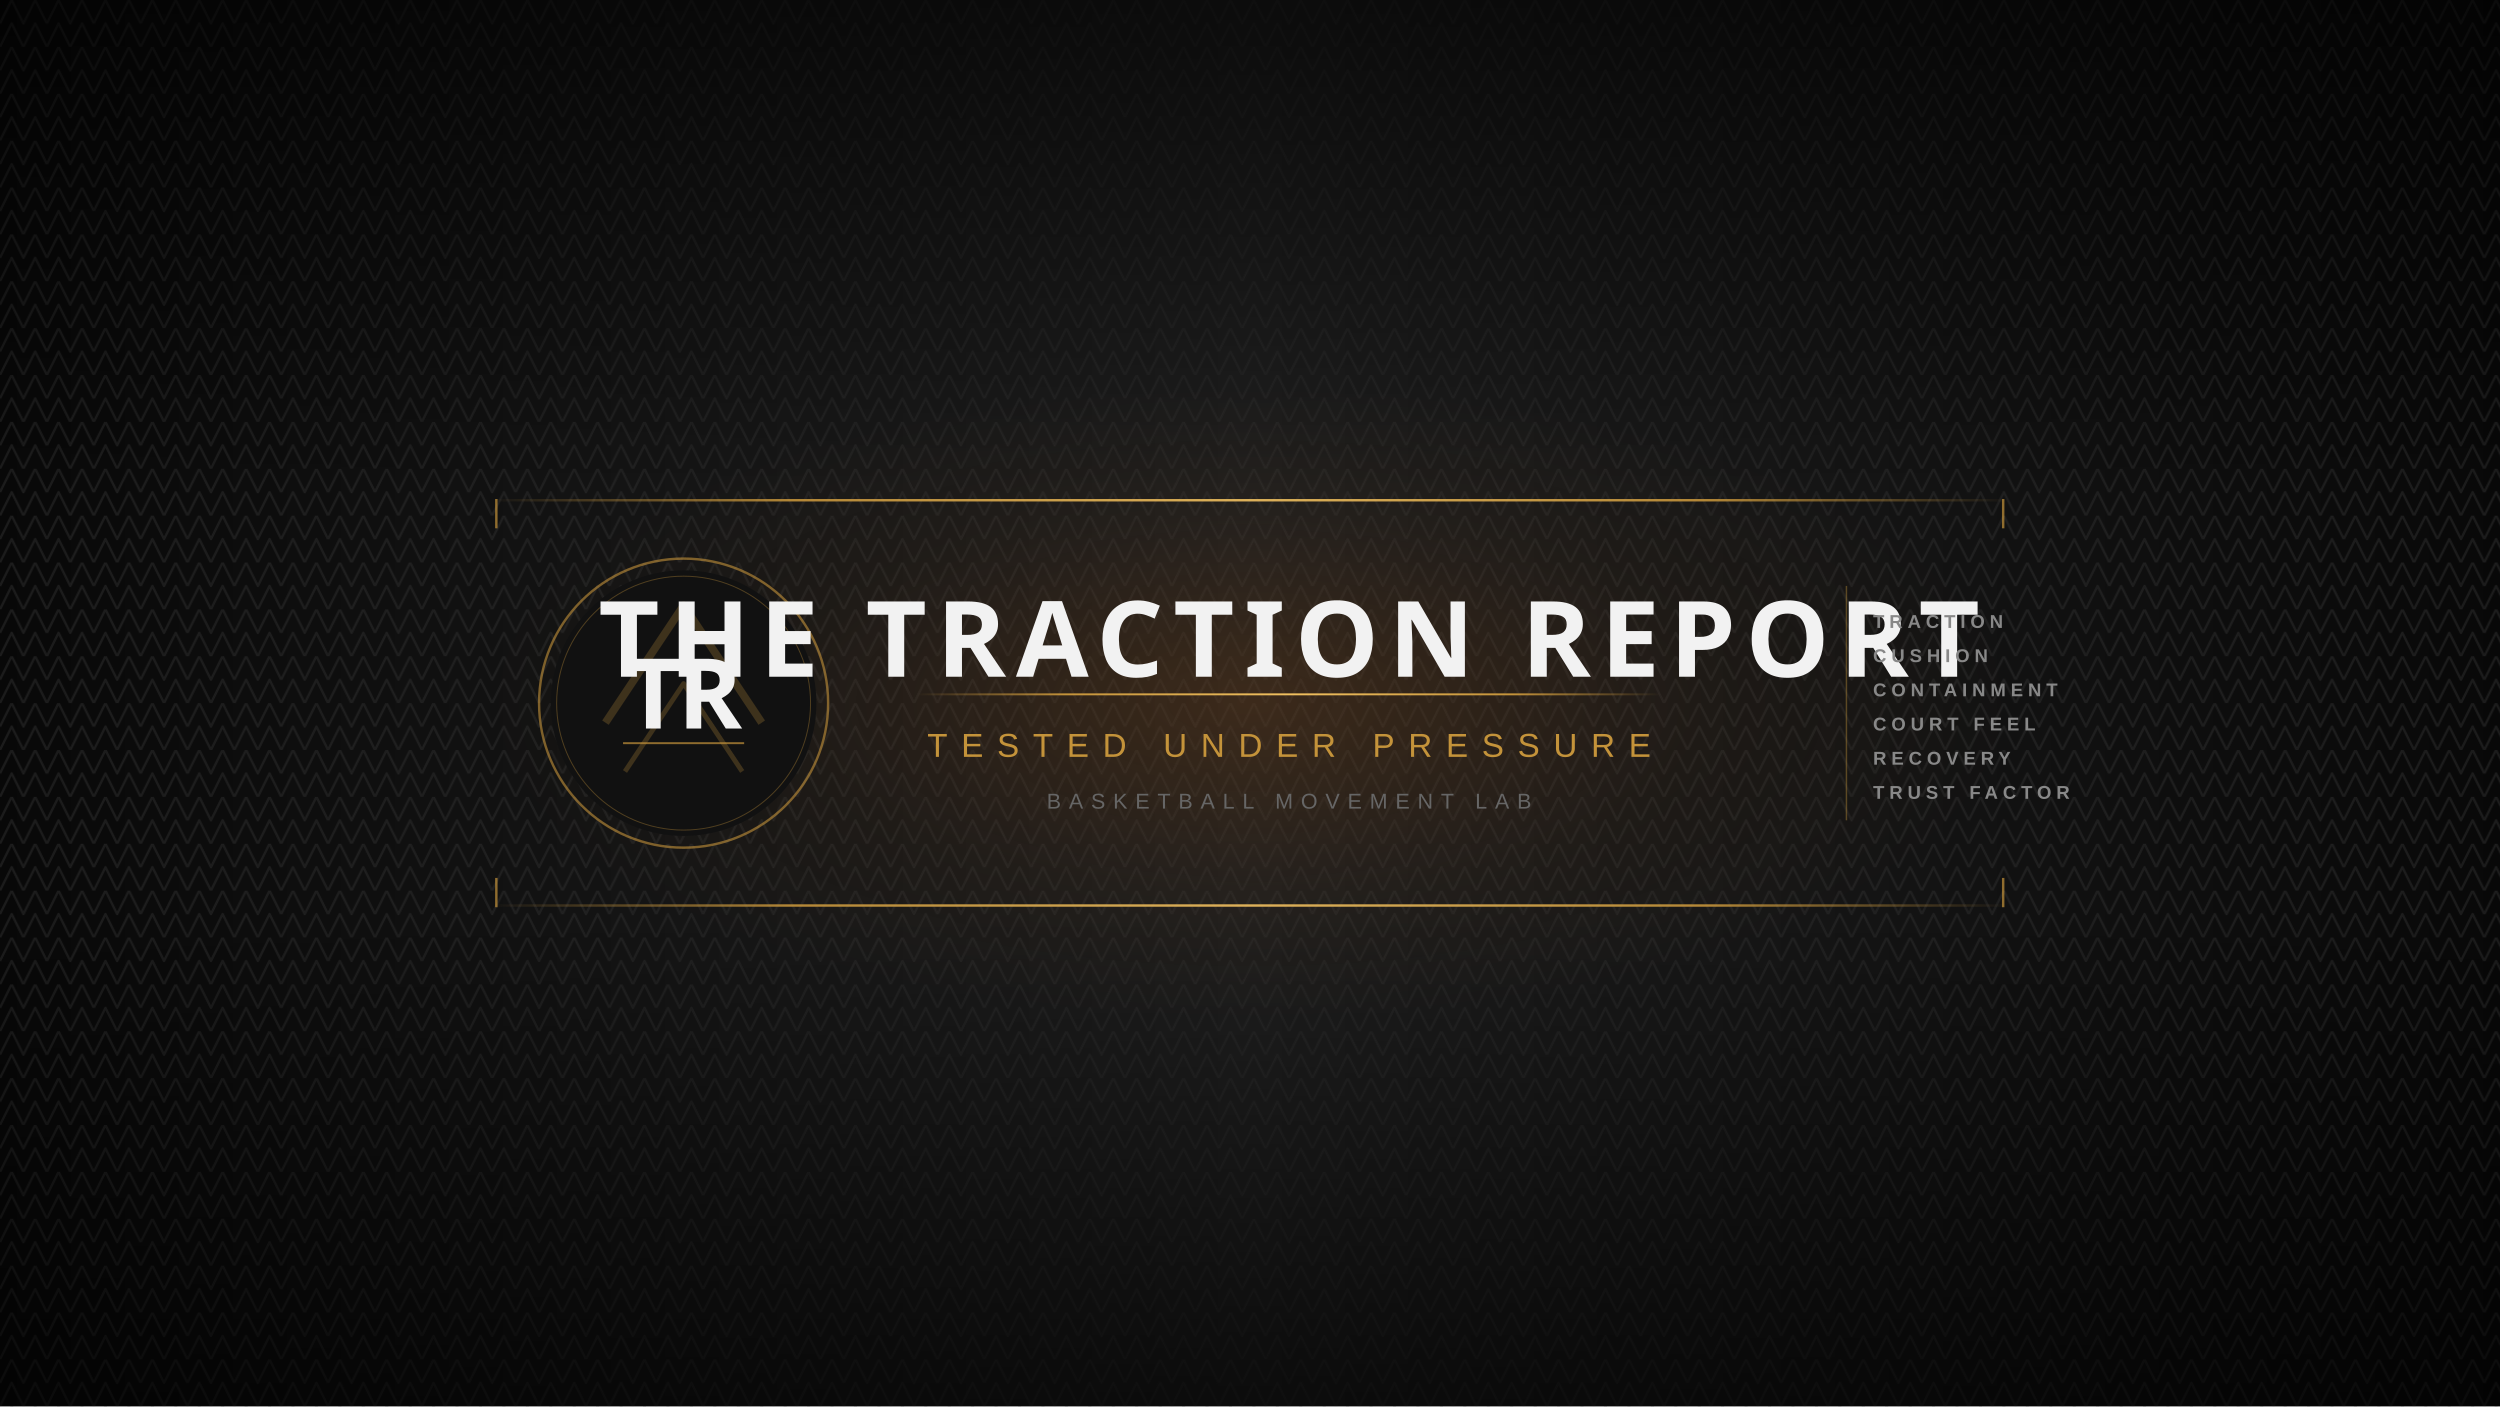
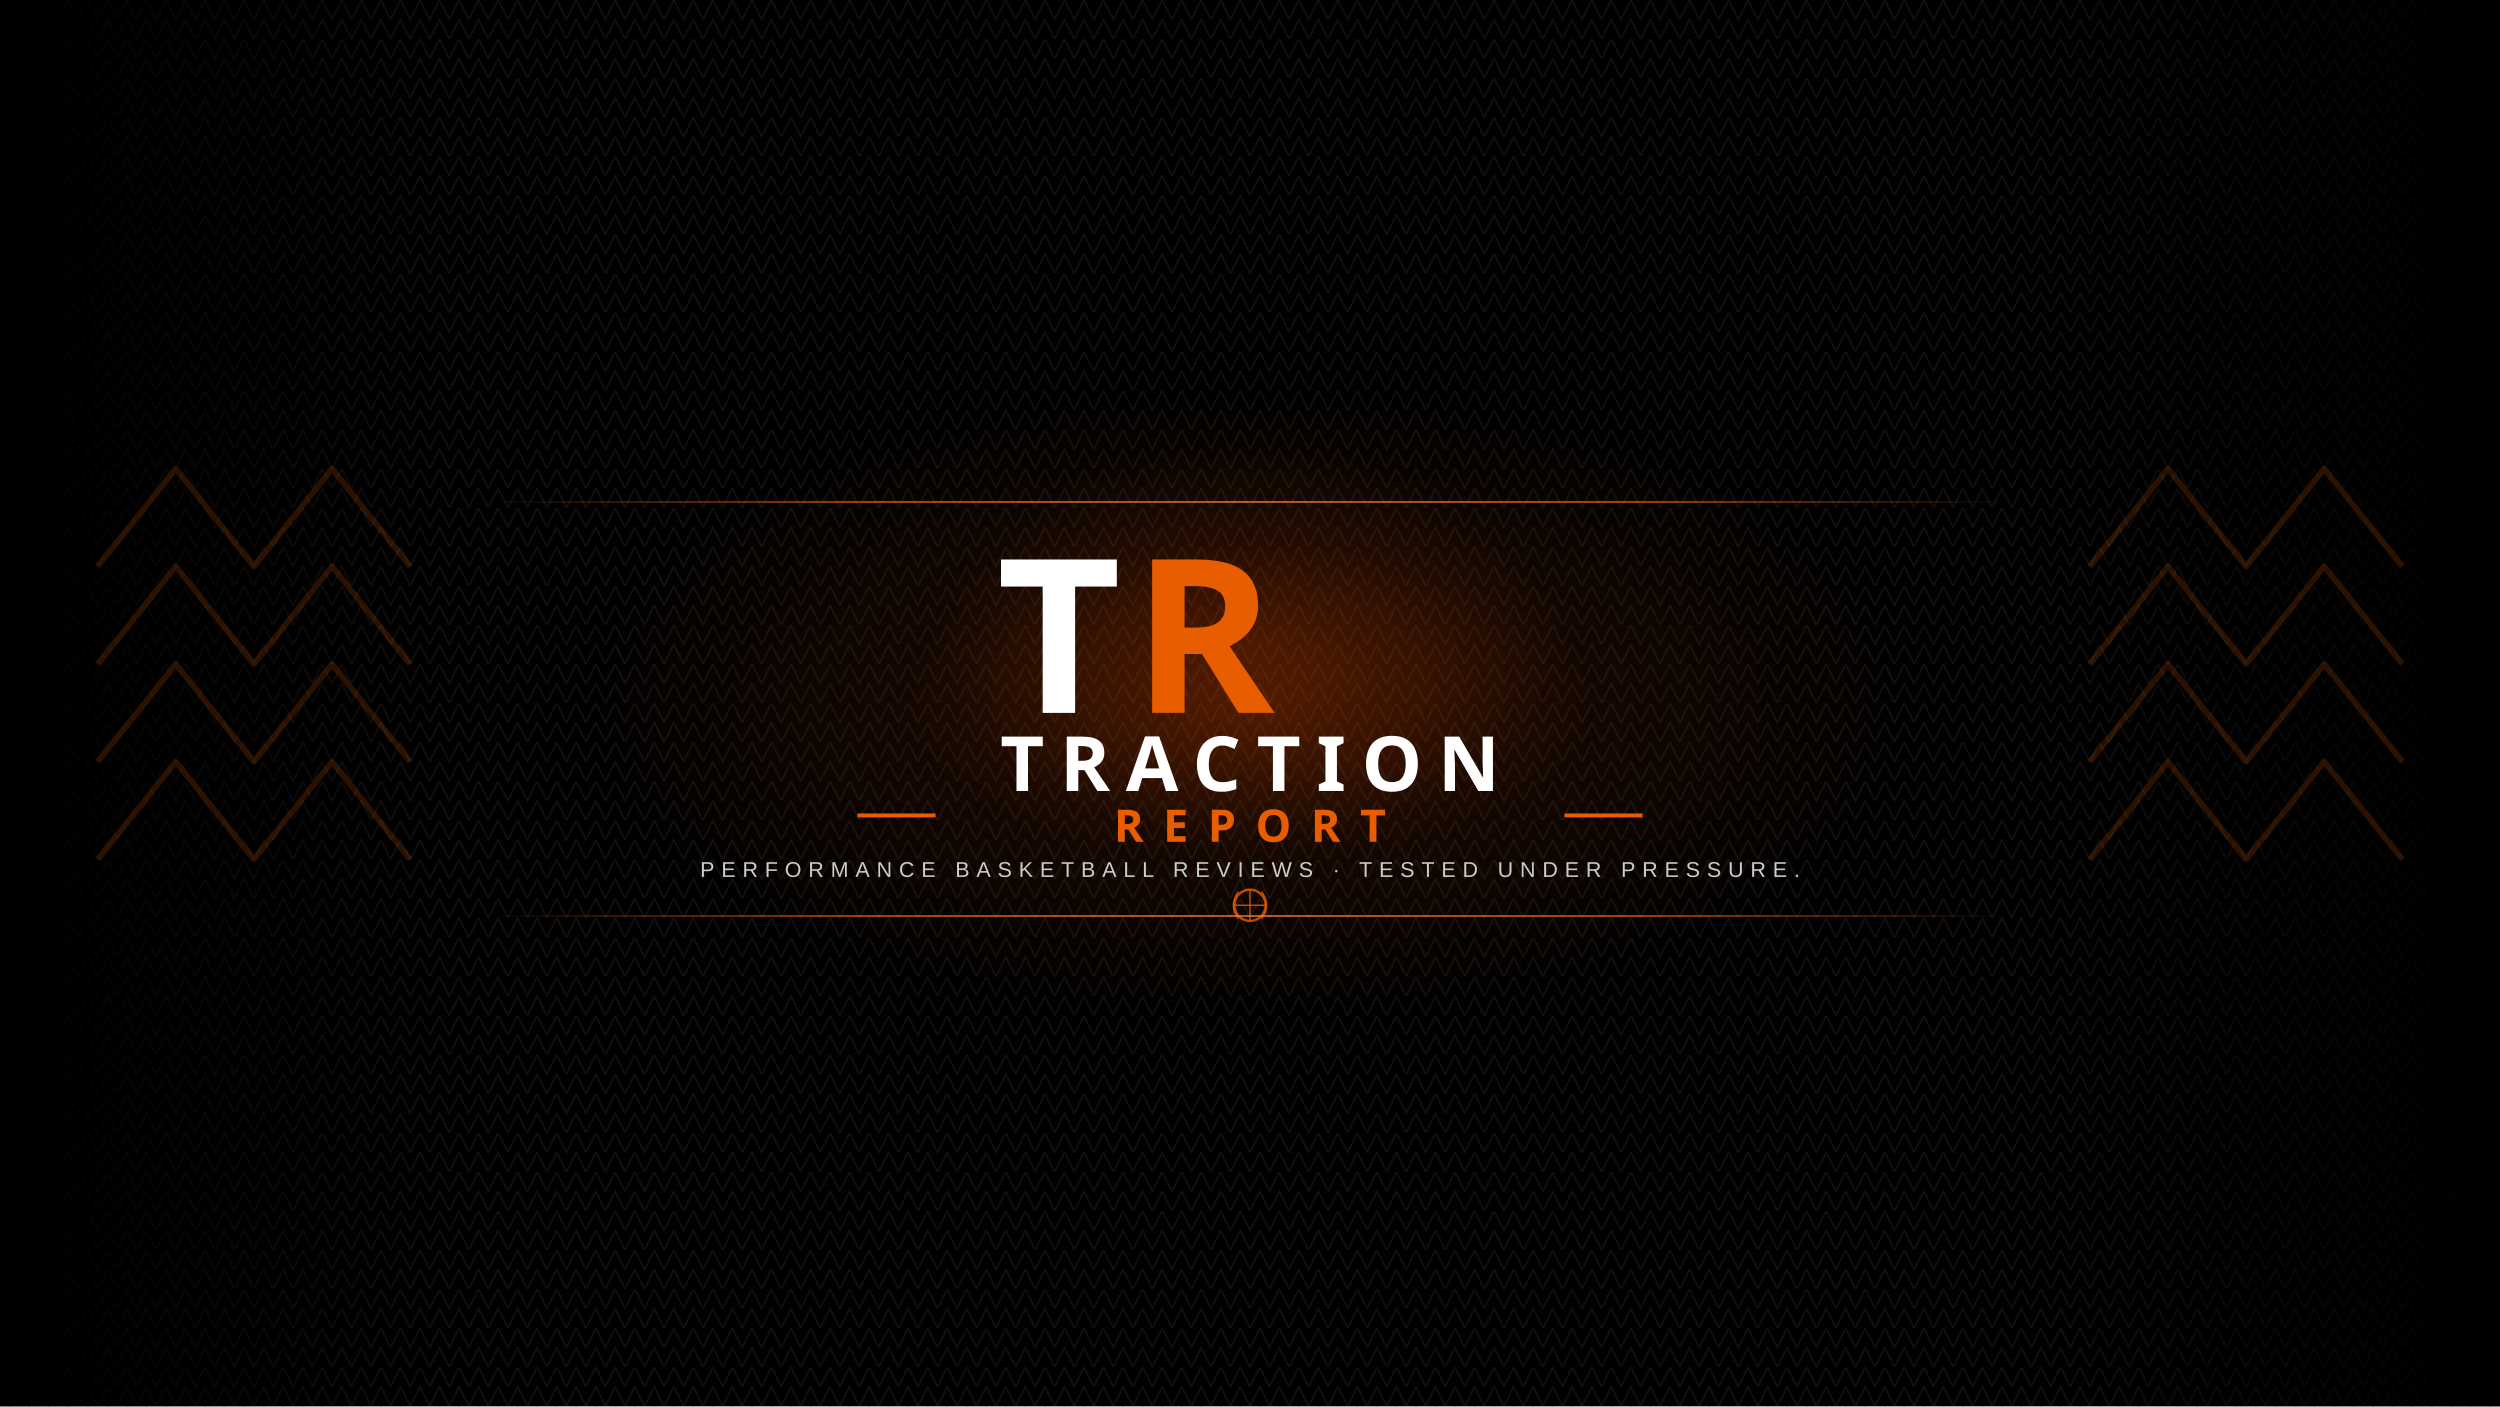
<svg xmlns="http://www.w3.org/2000/svg" width="2560" height="1440" viewBox="0 0 2560 1440">
  <defs>
-     <pattern id="traction" x="0" y="0" width="48" height="48" patternUnits="userSpaceOnUse">
-       <rect width="48" height="48" fill="none" />
-       <polyline points="0,24 12,0 24,24 36,0 48,24" fill="none" stroke="#2A2A2A" stroke-width="2.5" stroke-linejoin="round" />
-       <polyline points="0,48 12,24 24,48 36,24 48,48" fill="none" stroke="#2A2A2A" stroke-width="2.5" stroke-linejoin="round" />
+     <pattern id="traction" x="0" y="0" width="40" height="40" patternUnits="userSpaceOnUse">
+       <rect width="40" height="40" fill="none" />
+       <polyline points="0,20 10,0 20,20 30,0 40,20" fill="none" stroke="#1A1A1A" stroke-width="2" stroke-linejoin="round" />
+       <polyline points="0,40 10,20 20,40 30,20 40,40" fill="none" stroke="#1A1A1A" stroke-width="2" stroke-linejoin="round" />
    </pattern>
-     <linearGradient id="bgGrad" x1="0%" y1="0%" x2="100%" y2="0%">
-       <stop offset="0%" stop-color="#080808" />
-       <stop offset="30%" stop-color="#161616" />
-       <stop offset="50%" stop-color="#1E1E1E" />
-       <stop offset="70%" stop-color="#161616" />
-       <stop offset="100%" stop-color="#080808" />
+     <radialGradient id="heatCore" cx="50%" cy="50%" r="35%">
+       <stop offset="0%" stop-color="#C44000" stop-opacity="0.32" />
+       <stop offset="50%" stop-color="#C44000" stop-opacity="0.10" />
+       <stop offset="100%" stop-color="#C44000" stop-opacity="0" />
+     </radialGradient>
+     <linearGradient id="edgeFade" x1="0%" y1="0%" x2="100%" y2="0%">
+       <stop offset="0%" stop-color="#000000" stop-opacity="1" />
+       <stop offset="18%" stop-color="#000000" stop-opacity="0" />
+       <stop offset="82%" stop-color="#000000" stop-opacity="0" />
+       <stop offset="100%" stop-color="#000000" stop-opacity="1" />
    </linearGradient>
-     <linearGradient id="vGrad" x1="0%" y1="0%" x2="0%" y2="100%">
-       <stop offset="0%" stop-color="#000000" stop-opacity="0.6" />
-       <stop offset="35%" stop-color="#000000" stop-opacity="0" />
-       <stop offset="65%" stop-color="#000000" stop-opacity="0" />
-       <stop offset="100%" stop-color="#000000" stop-opacity="0.6" />
+     <linearGradient id="orangeShimmer" x1="0%" y1="0%" x2="100%" y2="0%">
+       <stop offset="0%" stop-color="#E85D00" stop-opacity="0" />
+       <stop offset="25%" stop-color="#E85D00" stop-opacity="1" />
+       <stop offset="50%" stop-color="#FF8030" stop-opacity="1" />
+       <stop offset="75%" stop-color="#E85D00" stop-opacity="1" />
+       <stop offset="100%" stop-color="#E85D00" stop-opacity="0" />
    </linearGradient>
-     <radialGradient id="heatGlow" cx="50%" cy="50%" r="40%" fx="50%" fy="50%">
-       <stop offset="0%" stop-color="#C4600A" stop-opacity="0.18" />
-       <stop offset="60%" stop-color="#C4600A" stop-opacity="0.04" />
-       <stop offset="100%" stop-color="#C4600A" stop-opacity="0" />
+     <radialGradient id="monoGlow" cx="50%" cy="50%" r="50%">
+       <stop offset="0%" stop-color="#C44000" stop-opacity="0.20" />
+       <stop offset="100%" stop-color="#C44000" stop-opacity="0" />
    </radialGradient>
-     <linearGradient id="goldLine" x1="0%" y1="0%" x2="100%" y2="0%">
-       <stop offset="0%" stop-color="#C4933A" stop-opacity="0" />
-       <stop offset="20%" stop-color="#C4933A" stop-opacity="1" />
-       <stop offset="50%" stop-color="#F0C060" stop-opacity="1" />
-       <stop offset="80%" stop-color="#C4933A" stop-opacity="1" />
-       <stop offset="100%" stop-color="#C4933A" stop-opacity="0" />
-     </linearGradient>
-     <clipPath id="safeZone">
-       <rect x="507" y="509" width="1546" height="422" />
-     </clipPath>
  </defs>
-   <rect width="2560" height="1440" fill="url(#bgGrad)" />
-   <rect width="2560" height="1440" fill="url(#traction)" opacity="0.55" />
-   <rect x="307" y="309" width="1946" height="822" fill="url(#heatGlow)" />
-   <rect width="2560" height="1440" fill="url(#vGrad)" />
-   <rect x="507" y="511" width="1546" height="2.5" fill="url(#goldLine)" opacity="0.9" />
-   <rect x="507" y="926" width="1546" height="2.5" fill="url(#goldLine)" opacity="0.9" />
-   <rect x="507" y="511" width="2.5" height="30" fill="#C4933A" opacity="0.7" />
-   <rect x="507" y="899" width="2.5" height="30" fill="#C4933A" opacity="0.7" />
-   <rect x="2050" y="511" width="2.5" height="30" fill="#C4933A" opacity="0.7" />
-   <rect x="2050" y="899" width="2.5" height="30" fill="#C4933A" opacity="0.7" />
-   <circle cx="700" cy="720" r="148" fill="none" stroke="#C4933A" stroke-width="2.5" opacity="0.6" />
-   <circle cx="700" cy="720" r="136" fill="#111111" />
-   <circle cx="700" cy="720" r="130" fill="none" stroke="#C4933A" stroke-width="1" opacity="0.35" />
-   <g opacity="0.25" clip-path="none">
-     <polyline points="620,740 700,620 780,740" fill="none" stroke="#C4933A" stroke-width="8" stroke-linejoin="round" />
-     <polyline points="640,790 700,700 760,790" fill="none" stroke="#C4933A" stroke-width="5" stroke-linejoin="round" />
+   <rect width="2560" height="1440" fill="#000000" />
+   <rect width="2560" height="1440" fill="url(#traction)" opacity="0.6" />
+   <rect x="280" y="260" width="2000" height="920" fill="url(#heatCore)" />
+   <rect width="2560" height="1440" fill="url(#edgeFade)" />
+   <ellipse cx="1280" cy="660" rx="320" ry="200" fill="url(#monoGlow)" />
+   <text x="1148" y="730" font-family="Impact, Arial Black, sans-serif" font-size="220" font-weight="900" fill="#FFFFFF" text-anchor="end" letter-spacing="-6">T</text>
+   <text x="1160" y="730" font-family="Impact, Arial Black, sans-serif" font-size="220" font-weight="900" fill="#E85D00" text-anchor="start" letter-spacing="-6">R</text>
+   <text x="1280" y="810" font-family="Impact, Arial Black, sans-serif" font-size="78" font-weight="900" fill="#FFFFFF" text-anchor="middle" letter-spacing="16">TRACTION</text>
+   <rect x="878" y="833" width="80" height="4" fill="#E85D00" />
+   <text x="1280" y="862" font-family="Impact, Arial Black, sans-serif" font-size="46" font-weight="900" fill="#E85D00" text-anchor="middle" letter-spacing="20">REPORT</text>
+   <rect x="1602" y="833" width="80" height="4" fill="#E85D00" />
+   <text x="1280" y="898" font-family="Arial, Helvetica, sans-serif" font-size="22" font-weight="400" fill="#CCCCCC" text-anchor="middle" letter-spacing="7">PERFORMANCE BASKETBALL REVIEWS  ·  TESTED UNDER PRESSURE.</text>
+   <circle cx="1280" cy="927" r="16" fill="none" stroke="#E85D00" stroke-width="2.5" opacity="0.8" />
+   <line x1="1280" y1="911" x2="1280" y2="943" stroke="#E85D00" stroke-width="1.5" opacity="0.8" />
+   <line x1="1264" y1="927" x2="1296" y2="927" stroke="#E85D00" stroke-width="1.5" opacity="0.8" />
+   <path d="M 1268,913 Q 1258,927 1268,941" fill="none" stroke="#E85D00" stroke-width="1.5" opacity="0.8" />
+   <path d="M 1292,913 Q 1302,927 1292,941" fill="none" stroke="#E85D00" stroke-width="1.5" opacity="0.8" />
+   <g opacity="0.18">
+     <polyline points="100,580 180,480 260,580 340,480 420,580" fill="none" stroke="#E85D00" stroke-width="6" stroke-linejoin="round" />
+     <polyline points="100,680 180,580 260,680 340,580 420,680" fill="none" stroke="#E85D00" stroke-width="6" stroke-linejoin="round" />
+     <polyline points="100,780 180,680 260,780 340,680 420,780" fill="none" stroke="#E85D00" stroke-width="6" stroke-linejoin="round" />
+     <polyline points="100,880 180,780 260,880 340,780 420,880" fill="none" stroke="#E85D00" stroke-width="6" stroke-linejoin="round" />
  </g>
-   <text x="700" y="746" font-family="Impact, Arial Black, sans-serif" font-size="100" font-weight="900" fill="#F2F2F2" text-anchor="middle" letter-spacing="-4">TR</text>
-   <rect x="638" y="760" width="124" height="2" fill="#C4933A" opacity="0.7" />
-   <text x="1320" y="693" font-family="Impact, Arial Black, sans-serif" font-size="108" font-weight="900" fill="#F2F2F2" text-anchor="middle" letter-spacing="10">THE TRACTION REPORT</text>
-   <rect x="940" y="710" width="760" height="2" fill="url(#goldLine)" />
-   <text x="1320" y="775" font-family="Arial, Helvetica, sans-serif" font-size="34" font-weight="400" fill="#C4933A" text-anchor="middle" letter-spacing="14">TESTED UNDER PRESSURE</text>
-   <text x="1320" y="828" font-family="Arial, Helvetica, sans-serif" font-size="22" font-weight="300" fill="#666666" text-anchor="middle" letter-spacing="8">BASKETBALL MOVEMENT LAB</text>
-   <rect x="1890" y="600" width="1.5" height="240" fill="#C4933A" opacity="0.4" />
-   <text x="1918" y="643" font-family="Arial, Helvetica, sans-serif" font-size="19" font-weight="700" fill="#888888" text-anchor="start" letter-spacing="5">TRACTION</text>
-   <text x="1918" y="678" font-family="Arial, Helvetica, sans-serif" font-size="19" font-weight="700" fill="#888888" text-anchor="start" letter-spacing="5">CUSHION</text>
-   <text x="1918" y="713" font-family="Arial, Helvetica, sans-serif" font-size="19" font-weight="700" fill="#888888" text-anchor="start" letter-spacing="5">CONTAINMENT</text>
-   <text x="1918" y="748" font-family="Arial, Helvetica, sans-serif" font-size="19" font-weight="700" fill="#888888" text-anchor="start" letter-spacing="5">COURT FEEL</text>
-   <text x="1918" y="783" font-family="Arial, Helvetica, sans-serif" font-size="19" font-weight="700" fill="#888888" text-anchor="start" letter-spacing="5">RECOVERY</text>
-   <text x="1918" y="818" font-family="Arial, Helvetica, sans-serif" font-size="19" font-weight="700" fill="#888888" text-anchor="start" letter-spacing="5">TRUST FACTOR</text>
+   <g opacity="0.18">
+     <polyline points="2140,580 2220,480 2300,580 2380,480 2460,580" fill="none" stroke="#E85D00" stroke-width="6" stroke-linejoin="round" />
+     <polyline points="2140,680 2220,580 2300,680 2380,580 2460,680" fill="none" stroke="#E85D00" stroke-width="6" stroke-linejoin="round" />
+     <polyline points="2140,780 2220,680 2300,780 2380,680 2460,780" fill="none" stroke="#E85D00" stroke-width="6" stroke-linejoin="round" />
+     <polyline points="2140,880 2220,780 2300,880 2380,780 2460,880" fill="none" stroke="#E85D00" stroke-width="6" stroke-linejoin="round" />
+   </g>
+   <rect x="507" y="513" width="1546" height="2" fill="url(#orangeShimmer)" opacity="0.7" />
+   <rect x="507" y="937" width="1546" height="2" fill="url(#orangeShimmer)" opacity="0.7" />
</svg>
